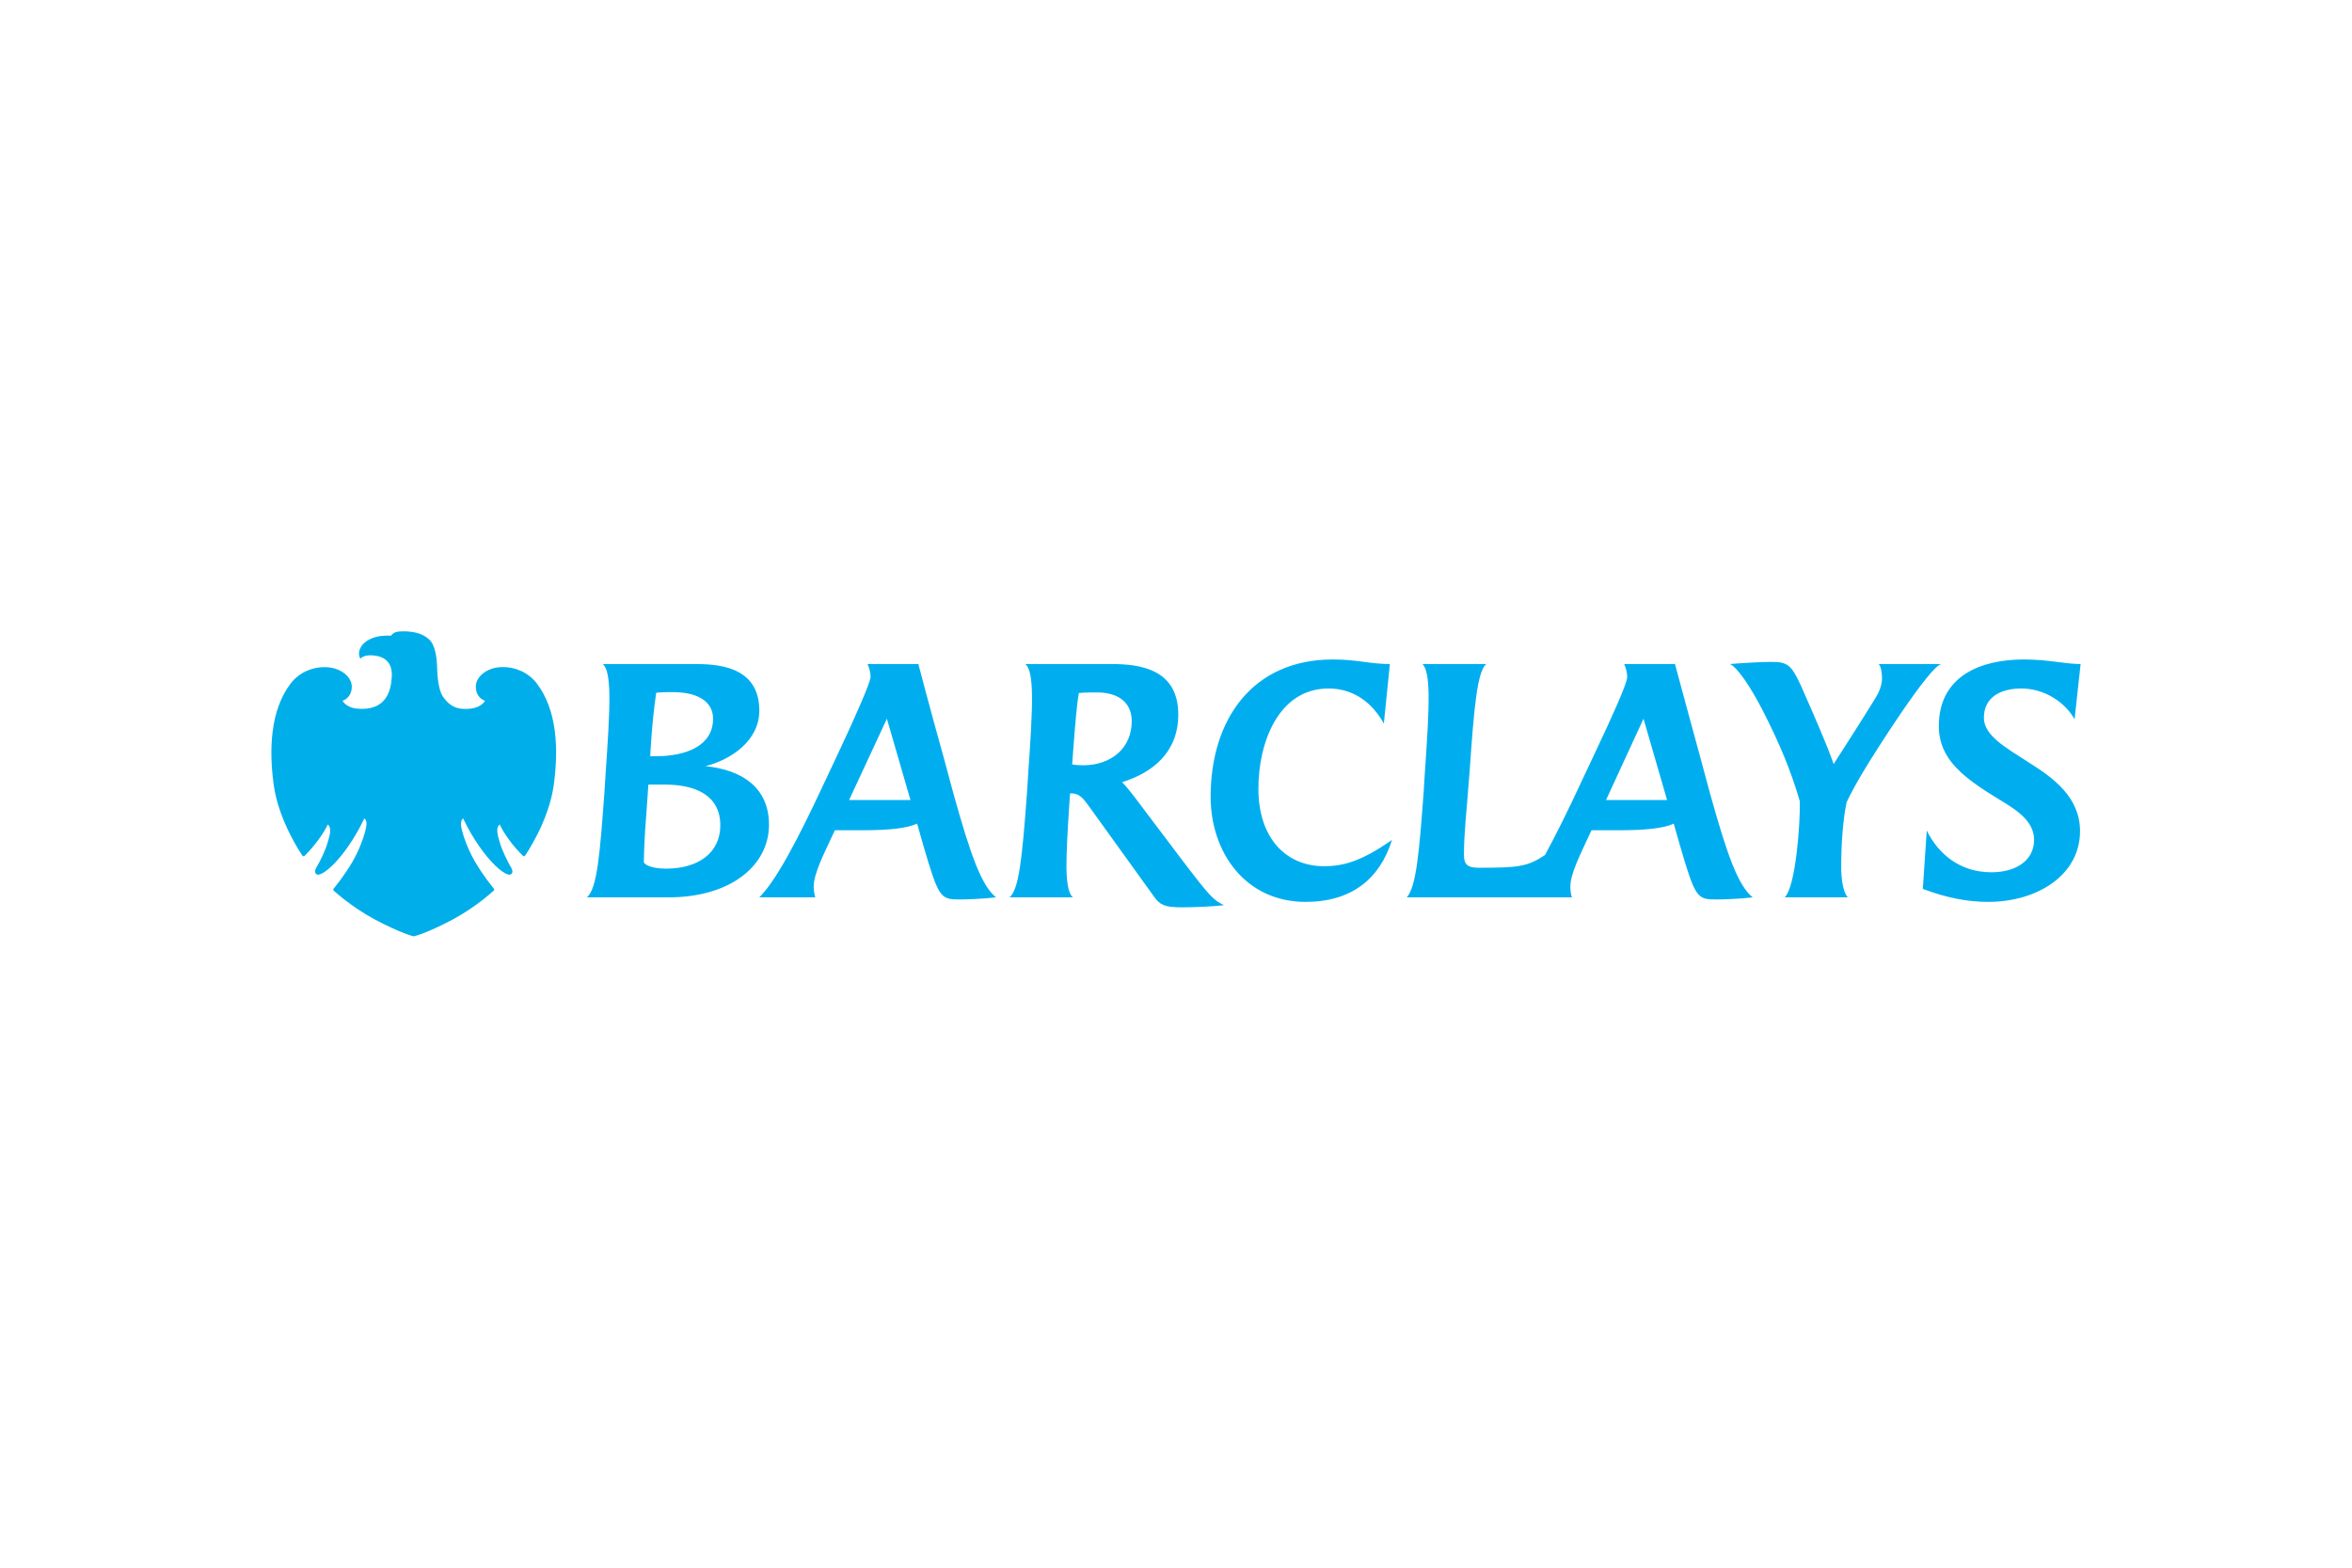
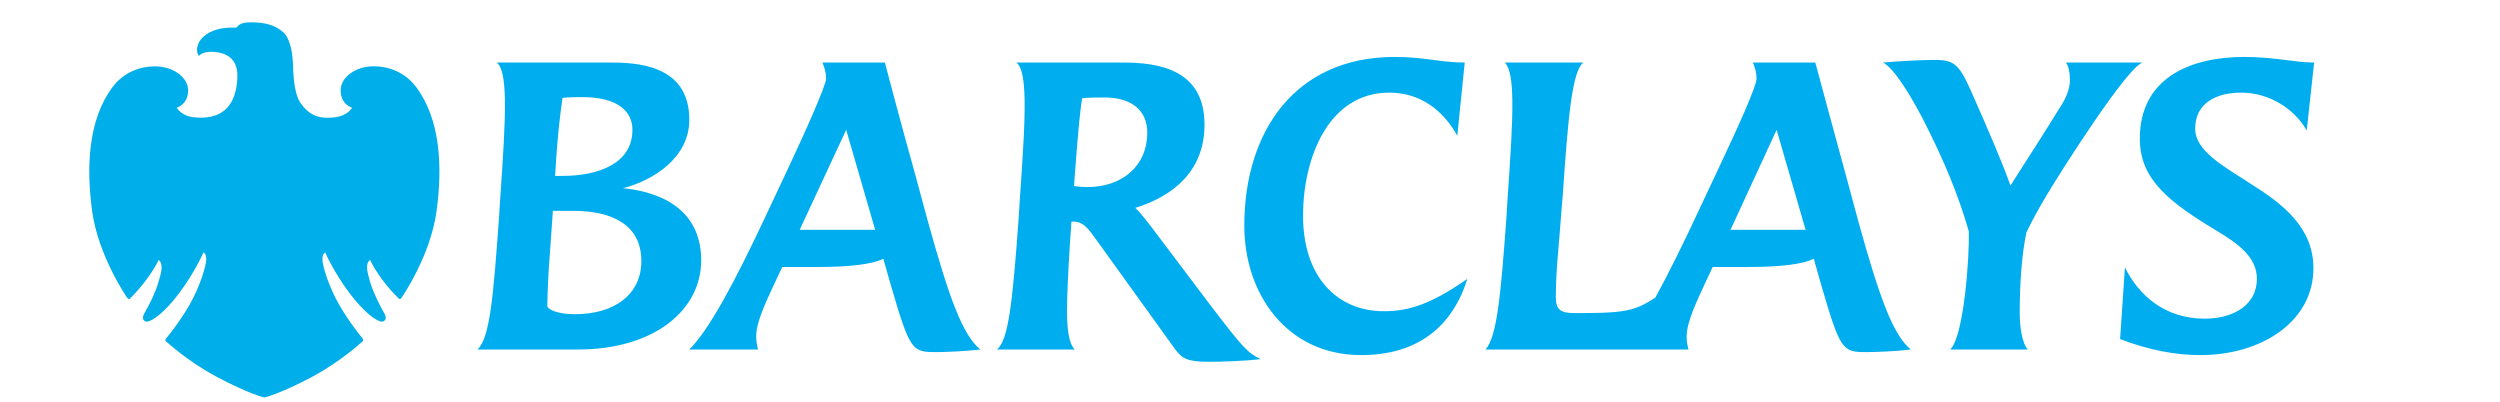
- <svg xmlns="http://www.w3.org/2000/svg" xmlns:xlink="http://www.w3.org/1999/xlink" height="800" width="1200" version="1.0" viewBox="-747.549 -210.092 6478.759 1260.553">
+ <svg xmlns="http://www.w3.org/2000/svg" xmlns:xlink="http://www.w3.org/1999/xlink" height="900" width="5600" version="1.0" viewBox="-200 -50 5600 900">
  <defs>
    <clipPath id="b">
      <use xlink:href="#a" overflow="visible" width="595.276" height="841.891" />
    </clipPath>
    <path id="a" d="M-203.862 562.153v-114.52c.001-6.594 4.899-11.354 11.362-11.354-6.463 0-11.702-5.348-11.702-11.939l-.03-32.203c0-2.888 2.294-5.227 5.118-5.227H79.182c11.734 0 21.246 9.703 21.246 21.671v164.288c0 5.41-4.301 10.952-9.608 10.952h-273.436c-11.739 0-21.246-12.784-21.246-21.668" />
  </defs>
  <path d="M4967.034 242.459c-26.668-48.33-84.155-84.985-146.595-84.985-54.916 0-103.219 22.491-103.219 80.808 0 49.106 60.807 82.414 124.104 123.246 69.08 43.296 140.73 96.552 140.73 189.034 0 120.756-117.409 194.843-253.16 194.843-55.8 0-114.062-10.817-179.849-35.798l10.79-160.732c31.676 64.153 90.822 114.92 178.19 114.92 67.474 0 117.41-32.452 117.41-89.109 0-48.302-40.833-78.264-90.742-108.225-104.959-63.27-171.522-114.117-171.522-205.688 0-137.437 114.892-183.223 233.962-183.223 69.08 0 112.43 12.504 156.528 12.504l-16.627 152.405m-582.041 144.024c-15.048 25.008-34.112 59.093-45.84 84.128-9.96 47.446-14.967 110.77-14.967 180.68 0 29.158 5.007 68.276 18.315 81.61h-174.013c30.765-29.131 43.296-208.124 41.662-264.78-23.32-80.755-55.023-158.215-103.299-252.33-30.738-59.093-66.59-114.947-89.08-125.737 39.118-3.294 89.08-5.81 113.258-5.81 43.27 0 54.97 5.81 81.638 64.126 41.556 94.115 72.374 164.829 90.715 217.335 44.152-69.133 74.944-116.58 114.92-181.536 9.987-15.824 18.314-35.799 18.314-54.97 0-15.02-2.517-31.648-9.157-39.145h172.379c-33.309 7.497-183.223 243.173-214.845 296.429m-605.389-145.658l-103.219 223.949h168.176l-64.957-223.949m202.368 497.887c-54.997 0-59.12-1.634-103.273-153.182l-15.797-55.8c-26.615 12.478-74.14 18.315-149.888 18.315h-76.604l-13.334 28.301c-19.144 42.52-44.956 92.402-44.956 127.45 0 8.328.83 17.458 4.177 29.132h-454.67c25.837-29.131 34.165-123.22 46.642-293.966l2.49-40.778c6.667-97.436 11.727-172.38 10.844-224.806-.83-43.295-5.007-70.793-16.654-83.27h175.726c-25.008 19.17-34.192 122.39-45.813 293.135l-3.347 40.779c-4.177 63.297-12.477 128.227-12.477 191.523 0 29.105 11.647 35.772 41.662 35.772 106.54 0 133.234-2.49 181.483-34.968 29.962-54.97 64.154-124.104 97.409-195.7l45.036-95.75c42.438-89.937 84.047-181.562 84.047-199.02 0-12.53-3.32-24.151-8.273-35.825h139.874s56.603 209.864 69.107 254.793l27.444 101.612c47.446 170.72 77.461 253.964 117.437 286.442-33.362 4.177-80.808 5.81-98.292 5.81m-1133.264 6.694c-165.712 0-261.487-136.554-261.487-289.762 0-213.158 115.723-378.093 336.404-378.093 69.107 0 101.613 12.504 157.359 12.504l-16.628 164.052c-31.648-57.46-83.298-96.605-152.378-96.605-137.384 0-193.183 148.254-193.183 275.651 0 138.214 77.46 213.961 180.68 213.961 55.799 0 104.905-14.994 187.373-72.427-33.309 106.62-110.77 170.72-238.14 170.72m-574.543-577.061c-15.825 0-35.023 0-49.963 1.66-5.007 27.471-9.184 74.944-15.021 151.521l-3.347 45.01c8.38 1.686 19.171 2.543 29.185 2.543 79.897 0 134.894-48.356 134.894-121.587 0-50.016-34.969-79.147-95.748-79.147M2506.44 760.4c-47.446 0-59.12-7.524-74.917-29.186l-179.876-249.813c-14.165-19.144-24.982-34.968-47.446-34.968h-4.177l-3.294 48.302c-4.203 65.787-6.693 118.293-6.693 157.412.83 43.296 5.837 69.91 17.51 80.754h-174.039c24.955-22.49 34.085-97.435 48.276-293.965l2.517-40.78c6.667-96.578 11.674-171.548 10.817-223.974-.857-45.813-5.81-74.141-18.34-84.128h237.308c77.435 0 184.027 13.36 184.027 139.07 0 103.22-69.134 159.876-154.868 186.49 8.327 7.524 23.294 26.669 32.478 38.343l130.717 173.209c81.611 107.422 88.251 112.402 117.436 127.397-36.655 4.15-85.76 5.837-117.436 5.837m-810.97-519.575l-104.155 223.949h169.032l-64.876-223.949m202.287 497.887c-54.916 0-59.093-1.634-103.219-153.182l-15.824-55.8c-26.695 12.478-74.14 18.315-149.915 18.315h-76.604l-13.307 28.301c-13.334 30.015-45.813 91.652-44.983 127.45 0 8.328.83 16.655 4.177 29.132h-154.038c44.126-44.126 99.926-146.541 177.36-312.253l44.982-95.748c40.779-86.592 84.101-184.857 84.101-199.021 0-12.53-3.293-24.151-8.327-35.825h139.928s36.575 139.07 69.08 254.793l27.471 101.612c47.473 170.72 77.434 253.964 117.41 286.442-35.799 4.15-80.781 5.784-98.292 5.784m-792.736-571.197c-12.504 0-29.131 0-44.955 1.687-6.667 44.955-10.844 88.25-14.138 135.697 0 0-2.517 40.778-2.517 39.118h16.655c81.61 0 156.581-28.301 156.581-103.192 0-43.349-35.825-73.31-111.626-73.31m-20.777 254.793h-45.786l-6.667 94.919c-3.32 41.662-5.007 76.604-5.837 118.24 0 5.863 18.314 18.34 61.583 18.34 89.938 0 149.085-44.956 149.085-119.096 0-82.441-67.474-112.403-152.378-112.403m9.987 310.593H869.4c28.328-25.008 35.825-122.416 48.303-293.965l2.49-39.95c6.693-97.434 11.674-172.378 10.844-224.804-.83-44.983-5.837-74.141-18.341-84.128h251.473c59.95 0 179.876 3.347 179.876 128.227 0 83.27-77.46 134.893-148.228 153.261 99.926 9.987 174.87 58.263 174.87 161.509-.027 111.572-104.933 199.85-276.455 199.85" fill="#00aeef" />
  <path d="M19.741 489.332c-.832 0-1.004.145-1.274.446a5.089 5.089 0 00-.333-.009c-.64 0-1.462.094-2.163.563-.677.447-.999 1.238-.638 1.817 0 0 .242-.355 1.038-.355.112 0 .236.012.368.023 1.1.13 1.914.709 1.815 2.238-.088 1.528-.661 3.232-3.005 3.252 0 0-.302 0-.624-.03-1.091-.119-1.434-.804-1.434-.804s.943-.256.951-1.453c-.008-.814-.717-1.559-1.74-1.86a3.883 3.883 0 00-1.086-.146c-1.206 0-2.56.505-3.473 1.697-2.07 2.733-2.238 6.717-1.733 10.422.508 3.713 2.863 7.152 2.932 7.246.05.066.095.102.146.102a.13.13 0 00.081-.035c1.017-.987 1.987-2.336 2.402-3.238.444.354.212 1.107-.032 1.911-.232.822-.796 1.913-1 2.265-.197.344-.461.744-.106.953a.26.26 0 00.137.034c.456 0 1.529-.795 2.726-2.391 1.34-1.796 2.02-3.39 2.02-3.39.098.022.262.188.235.64-.018.459-.49 2.167-1.409 3.757-.929 1.589-1.787 2.583-1.96 2.809-.107.131-.016.213.053.266.068.046 1.711 1.58 4.098 2.876 2.828 1.507 4.082 1.778 4.082 1.778s1.251-.264 4.079-1.77c2.386-1.298 4.036-2.839 4.097-2.891.069-.047.157-.121.053-.265-.163-.216-1.024-1.215-1.951-2.804-.916-1.579-1.406-3.298-1.413-3.751-.019-.457.135-.608.229-.646 0 0 .687 1.604 2.027 3.39 1.203 1.598 2.266 2.391 2.724 2.391a.276.276 0 00.142-.034c.344-.209.088-.615-.114-.955-.188-.35-.76-1.434-1.003-2.263-.233-.813-.475-1.565-.023-1.911.416.902 1.379 2.258 2.399 3.231a.124.124 0 00.088.042c.045 0 .093-.035.135-.096.075-.1 2.434-3.533 2.938-7.252.506-3.713.339-7.688-1.733-10.422-.907-1.195-2.271-1.703-3.485-1.703-.379 0-.741.049-1.072.144-1.031.31-1.737 1.062-1.731 1.868 0 1.197.948 1.453.948 1.453s-.317.668-1.447.804a5.012 5.012 0 01-.612.038c-.85 0-1.566-.27-2.226-1.202-.64-.897-.619-2.744-.656-3.36-.029-.625-.163-2.027-.82-2.599-.655-.587-1.453-.784-2.448-.823-.073.002-.138.002-.199.002" clip-path="url(#b)" transform="translate(-165.212 -13101.943) scale(26.77527)" fill="#00afe9" />
</svg>
